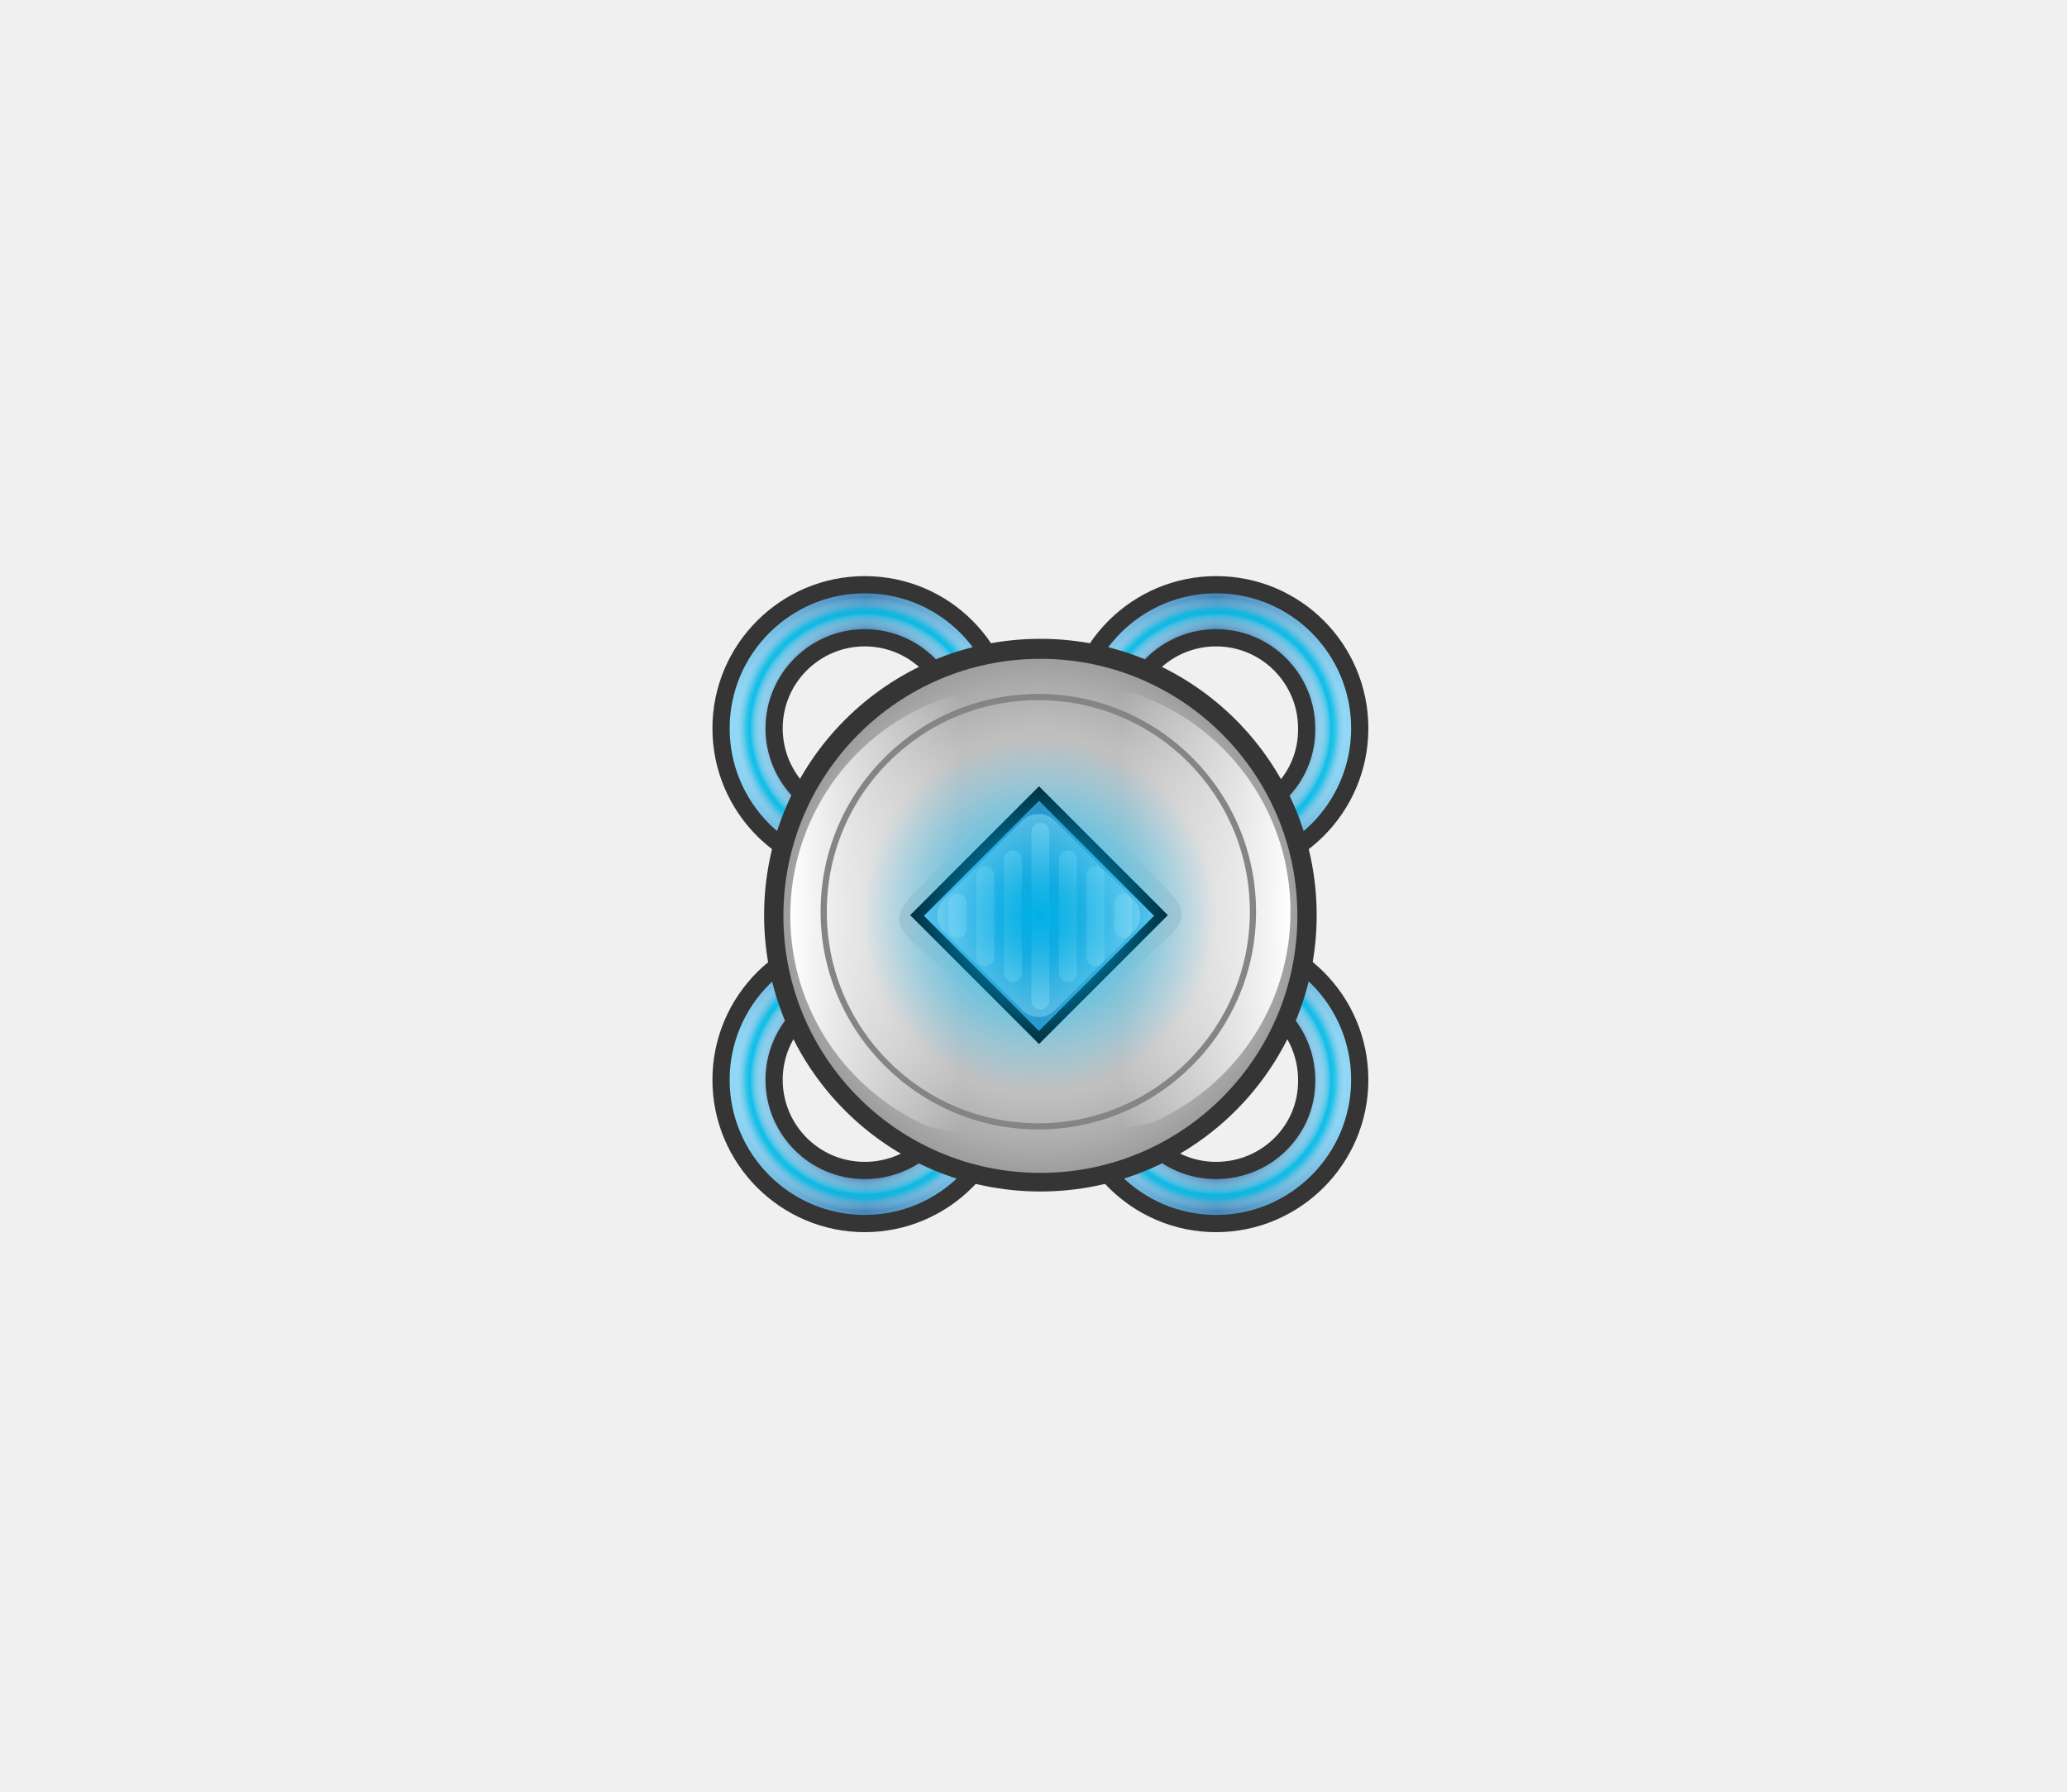
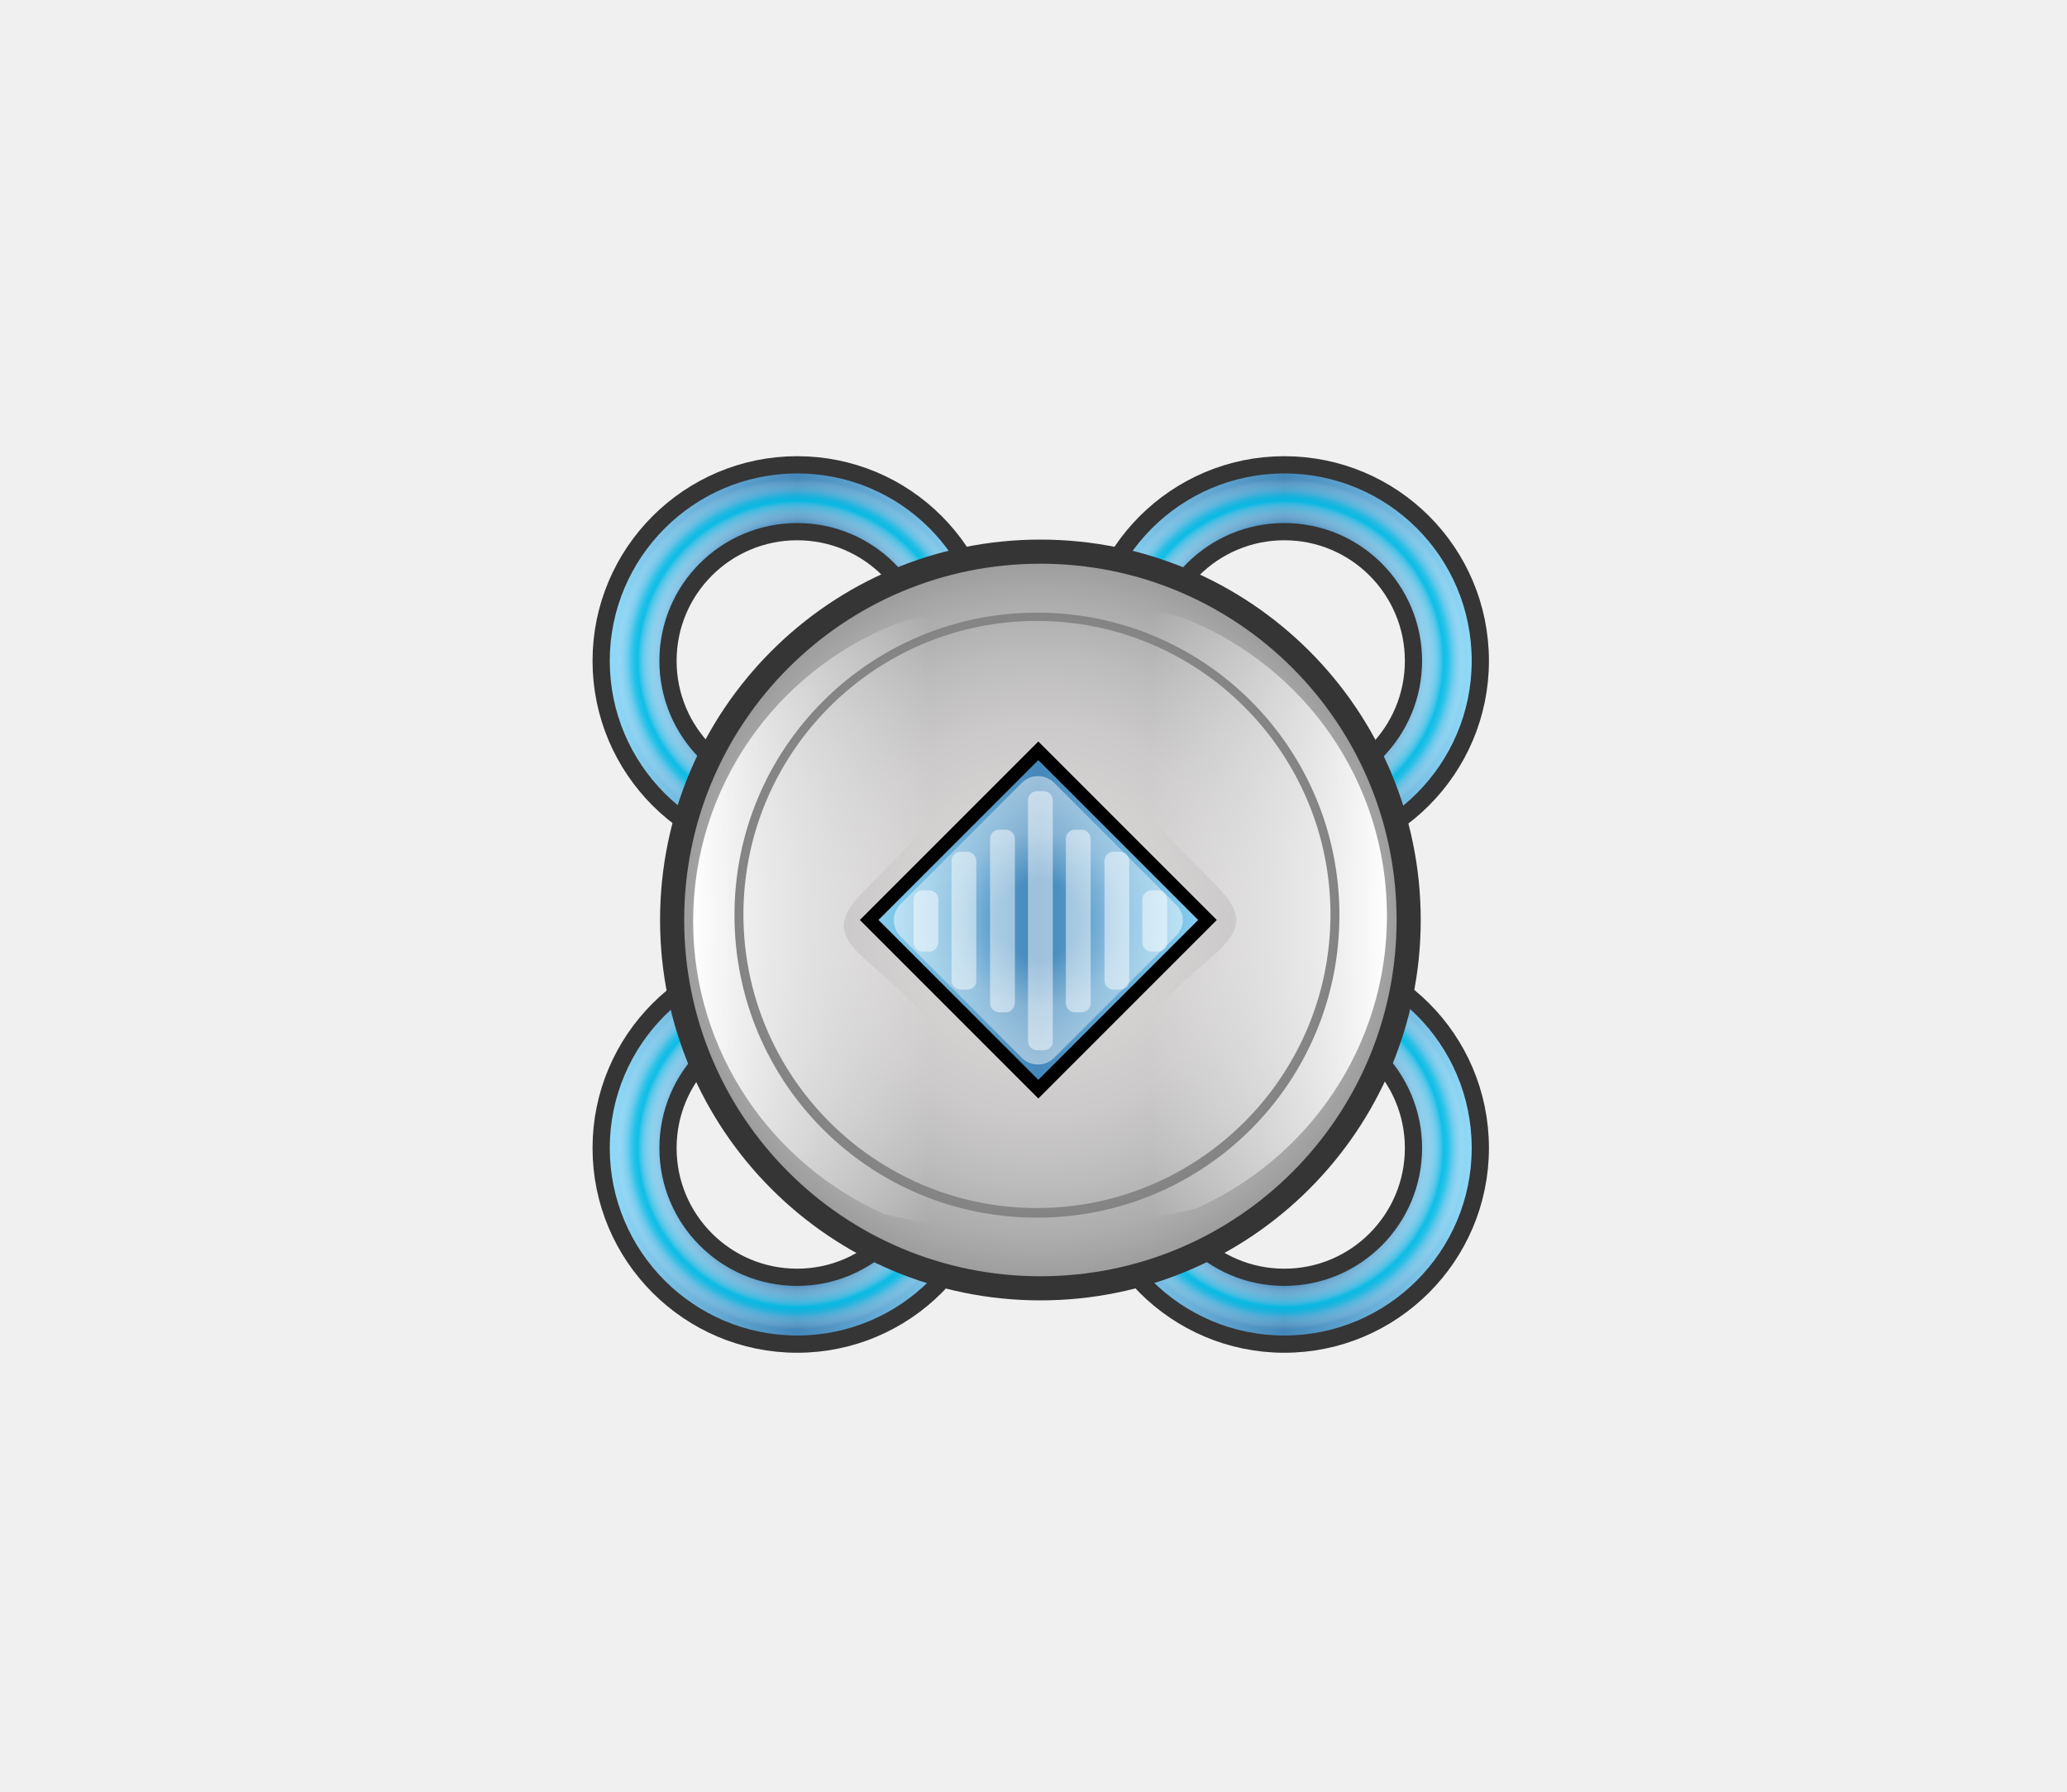
<svg xmlns="http://www.w3.org/2000/svg" version="1.0" id="Calque_126" x="0px" y="0px" width="300px" height="260px" viewBox="0 0 300 260" style="enable-background:new 0 0 300 260;" xml:space="preserve">
  <style type="text/css">
	.st0{fill:none;stroke:#353535;stroke-width:5;stroke-miterlimit:10;}
	.st1{display:none;fill:none;stroke:#FFFFFF;stroke-width:2;stroke-miterlimit:10;}
	.st2{fill:url(#XMLID_2_);}
	.st3{fill:url(#XMLID_3_);}
	.st4{fill:url(#XMLID_4_);}
	.st5{fill:url(#XMLID_5_);}
	.st6{fill:url(#XMLID_6_);}
	.st7{fill:url(#XMLID_7_);}
	.st8{fill:url(#XMLID_8_);}
	.st9{fill:url(#XMLID_9_);}
- 	.st10{fill:none;stroke:#353535;stroke-width:3;stroke-miterlimit:10;}
+ 	.st10{fill:none;stroke:#353535;stroke-width:7;stroke-miterlimit:10;}
	.st11{fill:url(#XMLID_10_);}
	.st12{opacity:0.5;fill:url(#XMLID_11_);}
	.st13{fill:url(#XMLID_12_);}
	.st14{fill:url(#XMLID_13_);}
	.st15{fill:url(#XMLID_14_);}
	.st16{fill:url(#XMLID_15_);}
	.st17{opacity:0.48;fill:#FFFFFF;}
- 	.st18{fill:url(#XMLID_16_);}
+ 	.st18{display:none;fill:url(#XMLID_16_);}
</style>
  <g id="Calque_132">
    <g id="Calque_129">
-       <path id="XMLID_735_" class="st0" d="M176.5,86.1c-10.8,0-19.6,8.8-19.6,19.6c0,10.8,8.8,19.6,19.6,19.6    c10.8,0,19.6-8.8,19.6-19.6C196.1,94.9,187.4,86.1,176.5,86.1z M176.5,120.1c-8,0-14.4-6.5-14.4-14.4c0-8,6.5-14.4,14.4-14.4    c8,0,14.4,6.5,14.4,14.4C191,113.7,184.5,120.1,176.5,120.1z" />
-       <path id="XMLID_317_" class="st1" d="M176.5,86.1c-10.8,0-19.6,8.8-19.6,19.6c0,10.8,8.8,19.6,19.6,19.6    c10.8,0,19.6-8.8,19.6-19.6C196.1,94.9,187.4,86.1,176.5,86.1z M176.5,120.1c-8,0-14.4-6.5-14.4-14.4c0-8,6.5-14.4,14.4-14.4    c8,0,14.4,6.5,14.4,14.4C191,113.7,184.5,120.1,176.5,120.1z" />
-       <linearGradient id="XMLID_2_" gradientUnits="userSpaceOnUse" x1="156.958" y1="105.681" x2="196.125" y2="105.681">
+       <path id="XMLID_735_" class="st0" d="M186.4,68.7c-15,0-27.2,12.2-27.2,27.2c0,15,12.2,27.2,27.2,27.2c15,0,27.2-12.2,27.2-27.2    C213.6,80.8,201.4,68.7,186.4,68.7z M186.4,115.9c-11.1,0-20-9-20-20c0-11.1,9-20,20-20c11.1,0,20,9,20,20    C206.4,106.9,197.5,115.9,186.4,115.9z" />
+       <path id="XMLID_317_" class="st1" d="M186.4,68.7c-15,0-27.2,12.2-27.2,27.2c0,15,12.2,27.2,27.2,27.2c15,0,27.2-12.2,27.2-27.2    C213.6,80.8,201.4,68.7,186.4,68.7z M186.4,115.9c-11.1,0-20-9-20-20c0-11.1,9-20,20-20c11.1,0,20,9,20,20    C206.4,106.9,197.5,115.9,186.4,115.9z" />
+       <linearGradient id="XMLID_2_" gradientUnits="userSpaceOnUse" x1="159.245" y1="95.822" x2="213.556" y2="95.822">
        <stop offset="0" style="stop-color:#90D9F8" />
        <stop offset="0.5" style="stop-color:#4487BA" />
        <stop offset="1" style="stop-color:#90D9F8" />
      </linearGradient>
-       <path id="XMLID_736_" class="st2" d="M176.5,86.1c-10.8,0-19.6,8.8-19.6,19.6c0,10.8,8.8,19.6,19.6,19.6    c10.8,0,19.6-8.8,19.6-19.6C196.1,94.9,187.4,86.1,176.5,86.1z M176.5,120.1c-8,0-14.4-6.5-14.4-14.4c0-8,6.5-14.4,14.4-14.4    c8,0,14.4,6.5,14.4,14.4C191,113.7,184.5,120.1,176.5,120.1z" />
-       <radialGradient id="XMLID_3_" cx="176.542" cy="105.681" r="19.584" gradientUnits="userSpaceOnUse">
+       <path id="XMLID_736_" class="st2" d="M186.4,68.7c-15,0-27.2,12.2-27.2,27.2c0,15,12.2,27.2,27.2,27.2c15,0,27.2-12.2,27.2-27.2    C213.6,80.8,201.4,68.7,186.4,68.7z M186.4,115.9c-11.1,0-20-9-20-20c0-11.1,9-20,20-20c11.1,0,20,9,20,20    C206.4,106.9,197.5,115.9,186.4,115.9z" />
+       <radialGradient id="XMLID_3_" cx="186.401" cy="95.822" r="27.155" gradientUnits="userSpaceOnUse">
        <stop offset="0.729" style="stop-color:#FFFFFF;stop-opacity:3.416718e-002" />
        <stop offset="0.78" style="stop-color:#A5DEF2;stop-opacity:0.396" />
        <stop offset="0.83" style="stop-color:#42C6E9;stop-opacity:0.741" />
        <stop offset="0.852" style="stop-color:#00BDE6;stop-opacity:0.9" />
        <stop offset="0.871" style="stop-color:#00BEE6;stop-opacity:0.759" />
        <stop offset="0.888" style="stop-color:#18C2E8;stop-opacity:0.627" />
        <stop offset="0.905" style="stop-color:#4CC7EA;stop-opacity:0.498" />
        <stop offset="0.922" style="stop-color:#73CFED;stop-opacity:0.371" />
        <stop offset="0.938" style="stop-color:#9CDBF1;stop-opacity:0.246" />
        <stop offset="0.954" style="stop-color:#C9EAF6;stop-opacity:0.123" />
        <stop offset="0.97" style="stop-color:#FEFFFF;stop-opacity:1.985490e-003" />
        <stop offset="0.97" style="stop-color:#FFFFFF;stop-opacity:9.124206e-004" />
      </radialGradient>
-       <path id="XMLID_726_" class="st3" d="M176.5,86.1c-10.8,0-19.6,8.8-19.6,19.6c0,10.8,8.8,19.6,19.6,19.6    c10.8,0,19.6-8.8,19.6-19.6C196.1,94.9,187.4,86.1,176.5,86.1z M176.5,120.1c-8,0-14.4-6.5-14.4-14.4c0-8,6.5-14.4,14.4-14.4    c8,0,14.4,6.5,14.4,14.4C191,113.7,184.5,120.1,176.5,120.1z" />
+       <path id="XMLID_726_" class="st3" d="M186.4,68.7c-15,0-27.2,12.2-27.2,27.2c0,15,12.2,27.2,27.2,27.2c15,0,27.2-12.2,27.2-27.2    C213.6,80.8,201.4,68.7,186.4,68.7z M186.4,115.9c-11.1,0-20-9-20-20c0-11.1,9-20,20-20c11.1,0,20,9,20,20    C206.4,106.9,197.5,115.9,186.4,115.9z" />
    </g>
    <g id="Calque_129_-_copie_4">
-       <path id="XMLID_825_" class="st0" d="M176.5,137.1c-10.8,0-19.6,8.8-19.6,19.6c0,10.8,8.8,19.6,19.6,19.6    c10.8,0,19.6-8.8,19.6-19.6C196.1,145.9,187.4,137.1,176.5,137.1z M176.5,171.1c-8,0-14.4-6.5-14.4-14.4c0-8,6.5-14.4,14.4-14.4    c8,0,14.4,6.5,14.4,14.4C191,164.7,184.5,171.1,176.5,171.1z" />
-       <path id="XMLID_596_" class="st1" d="M176.5,137.1c-10.8,0-19.6,8.8-19.6,19.6c0,10.8,8.8,19.6,19.6,19.6    c10.8,0,19.6-8.8,19.6-19.6C196.1,145.9,187.4,137.1,176.5,137.1z M176.5,171.1c-8,0-14.4-6.5-14.4-14.4c0-8,6.5-14.4,14.4-14.4    c8,0,14.4,6.5,14.4,14.4C191,164.7,184.5,171.1,176.5,171.1z" />
-       <linearGradient id="XMLID_4_" gradientUnits="userSpaceOnUse" x1="156.958" y1="156.681" x2="196.125" y2="156.681">
+       <path id="XMLID_825_" class="st0" d="M186.4,139.4c-15,0-27.2,12.2-27.2,27.2c0,15,12.2,27.2,27.2,27.2c15,0,27.2-12.2,27.2-27.2    C213.6,151.5,201.4,139.4,186.4,139.4z M186.4,186.6c-11.1,0-20-9-20-20c0-11.1,9-20,20-20c11.1,0,20,9,20,20    C206.4,177.6,197.5,186.6,186.4,186.6z" />
+       <path id="XMLID_596_" class="st1" d="M186.4,139.4c-15,0-27.2,12.2-27.2,27.2c0,15,12.2,27.2,27.2,27.2c15,0,27.2-12.2,27.2-27.2    C213.6,151.5,201.4,139.4,186.4,139.4z M186.4,186.6c-11.1,0-20-9-20-20c0-11.1,9-20,20-20c11.1,0,20,9,20,20    C206.4,177.6,197.5,186.6,186.4,186.6z" />
+       <linearGradient id="XMLID_4_" gradientUnits="userSpaceOnUse" x1="159.245" y1="166.54" x2="213.556" y2="166.54">
        <stop offset="0" style="stop-color:#90D9F8" />
        <stop offset="0.5" style="stop-color:#4487BA" />
        <stop offset="1" style="stop-color:#90D9F8" />
      </linearGradient>
-       <path id="XMLID_364_" class="st4" d="M176.5,137.1c-10.8,0-19.6,8.8-19.6,19.6c0,10.8,8.8,19.6,19.6,19.6    c10.8,0,19.6-8.8,19.6-19.6C196.1,145.9,187.4,137.1,176.5,137.1z M176.5,171.1c-8,0-14.4-6.5-14.4-14.4c0-8,6.5-14.4,14.4-14.4    c8,0,14.4,6.5,14.4,14.4C191,164.7,184.5,171.1,176.5,171.1z" />
-       <radialGradient id="XMLID_5_" cx="176.542" cy="156.681" r="19.584" gradientUnits="userSpaceOnUse">
+       <path id="XMLID_364_" class="st4" d="M186.4,139.4c-15,0-27.2,12.2-27.2,27.2c0,15,12.2,27.2,27.2,27.2c15,0,27.2-12.2,27.2-27.2    C213.6,151.5,201.4,139.4,186.4,139.4z M186.4,186.6c-11.1,0-20-9-20-20c0-11.1,9-20,20-20c11.1,0,20,9,20,20    C206.4,177.6,197.5,186.6,186.4,186.6z" />
+       <radialGradient id="XMLID_5_" cx="186.401" cy="166.54" r="27.155" gradientUnits="userSpaceOnUse">
        <stop offset="0.729" style="stop-color:#FFFFFF;stop-opacity:3.416718e-002" />
        <stop offset="0.78" style="stop-color:#A5DEF2;stop-opacity:0.396" />
        <stop offset="0.83" style="stop-color:#42C6E9;stop-opacity:0.741" />
        <stop offset="0.852" style="stop-color:#00BDE6;stop-opacity:0.9" />
        <stop offset="0.871" style="stop-color:#00BEE6;stop-opacity:0.759" />
        <stop offset="0.888" style="stop-color:#18C2E8;stop-opacity:0.627" />
        <stop offset="0.905" style="stop-color:#4CC7EA;stop-opacity:0.498" />
        <stop offset="0.922" style="stop-color:#73CFED;stop-opacity:0.371" />
        <stop offset="0.938" style="stop-color:#9CDBF1;stop-opacity:0.246" />
        <stop offset="0.954" style="stop-color:#C9EAF6;stop-opacity:0.123" />
        <stop offset="0.97" style="stop-color:#FEFFFF;stop-opacity:1.985490e-003" />
        <stop offset="0.97" style="stop-color:#FFFFFF;stop-opacity:9.124206e-004" />
      </radialGradient>
-       <path id="XMLID_320_" class="st5" d="M176.5,137.1c-10.8,0-19.6,8.8-19.6,19.6c0,10.8,8.8,19.6,19.6,19.6    c10.8,0,19.6-8.8,19.6-19.6C196.1,145.9,187.4,137.1,176.5,137.1z M176.5,171.1c-8,0-14.4-6.5-14.4-14.4c0-8,6.5-14.4,14.4-14.4    c8,0,14.4,6.5,14.4,14.4C191,164.7,184.5,171.1,176.5,171.1z" />
+       <path id="XMLID_320_" class="st5" d="M186.4,139.4c-15,0-27.2,12.2-27.2,27.2c0,15,12.2,27.2,27.2,27.2c15,0,27.2-12.2,27.2-27.2    C213.6,151.5,201.4,139.4,186.4,139.4z M186.4,186.6c-11.1,0-20-9-20-20c0-11.1,9-20,20-20c11.1,0,20,9,20,20    C206.4,177.6,197.5,186.6,186.4,186.6z" />
    </g>
  </g>
  <g id="Calque_132_-_copie">
    <g id="Calque_129_-_copie">
-       <path id="XMLID_855_" class="st0" d="M125.5,86.1c-10.8,0-19.6,8.8-19.6,19.6c0,10.8,8.8,19.6,19.6,19.6    c10.8,0,19.6-8.8,19.6-19.6C145.1,94.9,136.4,86.1,125.5,86.1z M125.5,120.1c-8,0-14.4-6.5-14.4-14.4c0-8,6.5-14.4,14.4-14.4    c8,0,14.4,6.5,14.4,14.4C140,113.7,133.5,120.1,125.5,120.1z" />
-       <path id="XMLID_852_" class="st1" d="M125.5,86.1c-10.8,0-19.6,8.8-19.6,19.6c0,10.8,8.8,19.6,19.6,19.6    c10.8,0,19.6-8.8,19.6-19.6C145.1,94.9,136.4,86.1,125.5,86.1z M125.5,120.1c-8,0-14.4-6.5-14.4-14.4c0-8,6.5-14.4,14.4-14.4    c8,0,14.4,6.5,14.4,14.4C140,113.7,133.5,120.1,125.5,120.1z" />
-       <linearGradient id="XMLID_6_" gradientUnits="userSpaceOnUse" x1="105.958" y1="105.681" x2="145.125" y2="105.681">
+       <path id="XMLID_855_" class="st0" d="M115.7,68.7c-15,0-27.2,12.2-27.2,27.2c0,15,12.2,27.2,27.2,27.2c15,0,27.2-12.2,27.2-27.2    C142.8,80.8,130.7,68.7,115.7,68.7z M115.7,115.9c-11.1,0-20-9-20-20c0-11.1,9-20,20-20c11.1,0,20,9,20,20    C135.7,106.9,126.7,115.9,115.7,115.9z" />
+       <path id="XMLID_852_" class="st1" d="M115.7,68.7c-15,0-27.2,12.2-27.2,27.2c0,15,12.2,27.2,27.2,27.2c15,0,27.2-12.2,27.2-27.2    C142.8,80.8,130.7,68.7,115.7,68.7z M115.7,115.9c-11.1,0-20-9-20-20c0-11.1,9-20,20-20c11.1,0,20,9,20,20    C135.7,106.9,126.7,115.9,115.7,115.9z" />
+       <linearGradient id="XMLID_6_" gradientUnits="userSpaceOnUse" x1="88.528" y1="95.822" x2="142.838" y2="95.822">
        <stop offset="0" style="stop-color:#90D9F8" />
        <stop offset="0.5" style="stop-color:#4487BA" />
        <stop offset="1" style="stop-color:#90D9F8" />
      </linearGradient>
-       <path id="XMLID_849_" class="st6" d="M125.5,86.1c-10.8,0-19.6,8.8-19.6,19.6c0,10.8,8.8,19.6,19.6,19.6    c10.8,0,19.6-8.8,19.6-19.6C145.1,94.9,136.4,86.1,125.5,86.1z M125.5,120.1c-8,0-14.4-6.5-14.4-14.4c0-8,6.5-14.4,14.4-14.4    c8,0,14.4,6.5,14.4,14.4C140,113.7,133.5,120.1,125.5,120.1z" />
-       <radialGradient id="XMLID_7_" cx="125.542" cy="105.681" r="19.584" gradientUnits="userSpaceOnUse">
+       <path id="XMLID_849_" class="st6" d="M115.7,68.7c-15,0-27.2,12.2-27.2,27.2c0,15,12.2,27.2,27.2,27.2c15,0,27.2-12.2,27.2-27.2    C142.8,80.8,130.7,68.7,115.7,68.7z M115.7,115.9c-11.1,0-20-9-20-20c0-11.1,9-20,20-20c11.1,0,20,9,20,20    C135.7,106.9,126.7,115.9,115.7,115.9z" />
+       <radialGradient id="XMLID_7_" cx="115.683" cy="95.822" r="27.155" gradientUnits="userSpaceOnUse">
        <stop offset="0.729" style="stop-color:#FFFFFF;stop-opacity:3.416718e-002" />
        <stop offset="0.78" style="stop-color:#A5DEF2;stop-opacity:0.396" />
        <stop offset="0.83" style="stop-color:#42C6E9;stop-opacity:0.741" />
        <stop offset="0.852" style="stop-color:#00BDE6;stop-opacity:0.9" />
        <stop offset="0.871" style="stop-color:#00BEE6;stop-opacity:0.759" />
        <stop offset="0.888" style="stop-color:#18C2E8;stop-opacity:0.627" />
        <stop offset="0.905" style="stop-color:#4CC7EA;stop-opacity:0.498" />
        <stop offset="0.922" style="stop-color:#73CFED;stop-opacity:0.371" />
        <stop offset="0.938" style="stop-color:#9CDBF1;stop-opacity:0.246" />
        <stop offset="0.954" style="stop-color:#C9EAF6;stop-opacity:0.123" />
        <stop offset="0.97" style="stop-color:#FEFFFF;stop-opacity:1.985490e-003" />
        <stop offset="0.97" style="stop-color:#FFFFFF;stop-opacity:9.124206e-004" />
      </radialGradient>
-       <path id="XMLID_846_" class="st7" d="M125.5,86.1c-10.8,0-19.6,8.8-19.6,19.6c0,10.8,8.8,19.6,19.6,19.6    c10.8,0,19.6-8.8,19.6-19.6C145.1,94.9,136.4,86.1,125.5,86.1z M125.5,120.1c-8,0-14.4-6.5-14.4-14.4c0-8,6.5-14.4,14.4-14.4    c8,0,14.4,6.5,14.4,14.4C140,113.7,133.5,120.1,125.5,120.1z" />
+       <path id="XMLID_846_" class="st7" d="M115.7,68.7c-15,0-27.2,12.2-27.2,27.2c0,15,12.2,27.2,27.2,27.2c15,0,27.2-12.2,27.2-27.2    C142.8,80.8,130.7,68.7,115.7,68.7z M115.7,115.9c-11.1,0-20-9-20-20c0-11.1,9-20,20-20c11.1,0,20,9,20,20    C135.7,106.9,126.7,115.9,115.7,115.9z" />
    </g>
    <g id="Calque_129_-_copie_5">
-       <path id="XMLID_868_" class="st0" d="M125.5,137.1c-10.8,0-19.6,8.8-19.6,19.6c0,10.8,8.8,19.6,19.6,19.6    c10.8,0,19.6-8.8,19.6-19.6C145.1,145.9,136.4,137.1,125.5,137.1z M125.5,171.1c-8,0-14.4-6.5-14.4-14.4c0-8,6.5-14.4,14.4-14.4    c8,0,14.4,6.5,14.4,14.4C140,164.7,133.5,171.1,125.5,171.1z" />
-       <path id="XMLID_865_" class="st1" d="M125.5,137.1c-10.8,0-19.6,8.8-19.6,19.6c0,10.8,8.8,19.6,19.6,19.6    c10.8,0,19.6-8.8,19.6-19.6C145.1,145.9,136.4,137.1,125.5,137.1z M125.5,171.1c-8,0-14.4-6.5-14.4-14.4c0-8,6.5-14.4,14.4-14.4    c8,0,14.4,6.5,14.4,14.4C140,164.7,133.5,171.1,125.5,171.1z" />
-       <linearGradient id="XMLID_8_" gradientUnits="userSpaceOnUse" x1="105.958" y1="156.681" x2="145.125" y2="156.681">
+       <path id="XMLID_868_" class="st0" d="M115.7,139.4c-15,0-27.2,12.2-27.2,27.2c0,15,12.2,27.2,27.2,27.2c15,0,27.2-12.2,27.2-27.2    C142.8,151.5,130.7,139.4,115.7,139.4z M115.7,186.6c-11.1,0-20-9-20-20c0-11.1,9-20,20-20c11.1,0,20,9,20,20    C135.7,177.6,126.7,186.6,115.7,186.6z" />
+       <path id="XMLID_865_" class="st1" d="M115.7,139.4c-15,0-27.2,12.2-27.2,27.2c0,15,12.2,27.2,27.2,27.2c15,0,27.2-12.2,27.2-27.2    C142.8,151.5,130.7,139.4,115.7,139.4z M115.7,186.6c-11.1,0-20-9-20-20c0-11.1,9-20,20-20c11.1,0,20,9,20,20    C135.7,177.6,126.7,186.6,115.7,186.6z" />
+       <linearGradient id="XMLID_8_" gradientUnits="userSpaceOnUse" x1="88.528" y1="166.54" x2="142.838" y2="166.54">
        <stop offset="0" style="stop-color:#90D9F8" />
        <stop offset="0.5" style="stop-color:#4487BA" />
        <stop offset="1" style="stop-color:#90D9F8" />
      </linearGradient>
-       <path id="XMLID_862_" class="st8" d="M125.5,137.1c-10.8,0-19.6,8.8-19.6,19.6c0,10.8,8.8,19.6,19.6,19.6    c10.8,0,19.6-8.8,19.6-19.6C145.1,145.9,136.4,137.1,125.5,137.1z M125.5,171.1c-8,0-14.4-6.5-14.4-14.4c0-8,6.5-14.4,14.4-14.4    c8,0,14.4,6.5,14.4,14.4C140,164.7,133.5,171.1,125.5,171.1z" />
-       <radialGradient id="XMLID_9_" cx="125.542" cy="156.681" r="19.584" gradientUnits="userSpaceOnUse">
+       <path id="XMLID_862_" class="st8" d="M115.7,139.4c-15,0-27.2,12.2-27.2,27.2c0,15,12.2,27.2,27.2,27.2c15,0,27.2-12.2,27.2-27.2    C142.8,151.5,130.7,139.4,115.7,139.4z M115.7,186.6c-11.1,0-20-9-20-20c0-11.1,9-20,20-20c11.1,0,20,9,20,20    C135.7,177.6,126.7,186.6,115.7,186.6z" />
+       <radialGradient id="XMLID_9_" cx="115.683" cy="166.54" r="27.155" gradientUnits="userSpaceOnUse">
        <stop offset="0.729" style="stop-color:#FFFFFF;stop-opacity:3.416718e-002" />
        <stop offset="0.78" style="stop-color:#A5DEF2;stop-opacity:0.396" />
        <stop offset="0.83" style="stop-color:#42C6E9;stop-opacity:0.741" />
        <stop offset="0.852" style="stop-color:#00BDE6;stop-opacity:0.9" />
        <stop offset="0.871" style="stop-color:#00BEE6;stop-opacity:0.759" />
        <stop offset="0.888" style="stop-color:#18C2E8;stop-opacity:0.627" />
        <stop offset="0.905" style="stop-color:#4CC7EA;stop-opacity:0.498" />
        <stop offset="0.922" style="stop-color:#73CFED;stop-opacity:0.371" />
        <stop offset="0.938" style="stop-color:#9CDBF1;stop-opacity:0.246" />
        <stop offset="0.954" style="stop-color:#C9EAF6;stop-opacity:0.123" />
        <stop offset="0.97" style="stop-color:#FEFFFF;stop-opacity:1.985490e-003" />
        <stop offset="0.97" style="stop-color:#FFFFFF;stop-opacity:9.124206e-004" />
      </radialGradient>
-       <path id="XMLID_859_" class="st9" d="M125.5,137.1c-10.8,0-19.6,8.8-19.6,19.6c0,10.8,8.8,19.6,19.6,19.6    c10.8,0,19.6-8.8,19.6-19.6C145.1,145.9,136.4,137.1,125.5,137.1z M125.5,171.1c-8,0-14.4-6.5-14.4-14.4c0-8,6.5-14.4,14.4-14.4    c8,0,14.4,6.5,14.4,14.4C140,164.7,133.5,171.1,125.5,171.1z" />
+       <path id="XMLID_859_" class="st9" d="M115.7,139.4c-15,0-27.2,12.2-27.2,27.2c0,15,12.2,27.2,27.2,27.2c15,0,27.2-12.2,27.2-27.2    C142.8,151.5,130.7,139.4,115.7,139.4z M115.7,186.6c-11.1,0-20-9-20-20c0-11.1,9-20,20-20c11.1,0,20,9,20,20    C135.7,177.6,126.7,186.6,115.7,186.6z" />
    </g>
  </g>
  <g id="Calque_133">
-     <circle id="XMLID_278_" class="st10" cx="151" cy="132.8" r="38.6" />
+     <circle id="XMLID_278_" class="st10" cx="151" cy="133.5" r="51.7" />
  </g>
  <g id="factory">
-     <linearGradient id="XMLID_10_" gradientUnits="userSpaceOnUse" x1="131.261" y1="132.841" x2="170.3" y2="132.841">
+     <linearGradient id="XMLID_10_" gradientUnits="userSpaceOnUse" x1="123.613" y1="133.483" x2="177.745" y2="133.483">
      <stop offset="0" style="stop-color:#90D9F8" />
      <stop offset="0.5" style="stop-color:#4487BA" />
      <stop offset="1" style="stop-color:#90D9F8" />
    </linearGradient>
-     <rect id="XMLID_119_" x="131.3" y="113.3" class="st11" width="39" height="39" />
-     <radialGradient id="XMLID_11_" cx="150.78" cy="132.841" r="14.737" gradientUnits="userSpaceOnUse">
+     <rect id="XMLID_119_" x="123.6" y="106.4" class="st11" width="54.1" height="54.1" />
+     <radialGradient id="XMLID_11_" cx="150.679" cy="133.483" r="20.968" gradientUnits="userSpaceOnUse">
      <stop offset="0.269" style="stop-color:#FFFFFF;stop-opacity:0" />
      <stop offset="0.611" style="stop-color:#FFFFFF;stop-opacity:0.651" />
      <stop offset="1" style="stop-color:#FFFFFF;stop-opacity:0.95" />
    </radialGradient>
-     <path id="XMLID_117_" class="st12" d="M164.5,135.2l-11.4,11.4c-1.3,1.3-3.4,1.3-4.7,0L137,135.2c-1.3-1.3-1.3-3.4,0-4.7l11.4-11.4   c1.3-1.3,3.4-1.3,4.7,0l11.4,11.4C165.8,131.8,165.8,133.9,164.5,135.2z" />
-     <path id="XMLID_125_" d="M151,99.4c-18.4,0-33.4,15-33.4,33.4c0,18.4,15,33.4,33.4,33.4c18.4,0,33.4-15,33.4-33.4   C184.4,114.4,169.5,99.4,151,99.4z M150.8,149.6l-16.7-16.7l16.7-16.7l16.7,16.7L150.8,149.6z" />
-     <radialGradient id="XMLID_12_" cx="151.016" cy="132.841" r="37.282" gradientUnits="userSpaceOnUse">
+     <path id="XMLID_117_" class="st12" d="M170.7,135.8L153,153.5c-1.3,1.3-3.4,1.3-4.7,0l-17.6-17.6c-1.3-1.3-1.3-3.4,0-4.7l17.6-17.6   c1.3-1.3,3.4-1.3,4.7,0l17.6,17.6C172,132.4,172,134.5,170.7,135.8z" />
+     <path id="XMLID_125_" d="M151,87.2c-25.6,0-46.3,20.7-46.3,46.3c0,25.6,20.7,46.3,46.3,46.3c25.6,0,46.3-20.7,46.3-46.3   C197.3,107.9,176.6,87.2,151,87.2z M150.7,156.7l-23.2-23.2l23.2-23.2l23.2,23.2L150.7,156.7z" />
+     <radialGradient id="XMLID_12_" cx="151.006" cy="133.483" r="51.697" gradientUnits="userSpaceOnUse">
      <stop offset="0" style="stop-color:#D6D5D5" />
      <stop offset="0.321" style="stop-color:#D4D3D2" />
      <stop offset="0.542" style="stop-color:#CCCACA" />
      <stop offset="0.732" style="stop-color:#BEBDBD" />
      <stop offset="0.903" style="stop-color:#ACABAB" />
      <stop offset="1" style="stop-color:#9F9E9E" />
    </radialGradient>
-     <path id="XMLID_124_" class="st13" d="M151,95.6c-20.6,0-37.3,16.7-37.3,37.3c0,20.6,16.7,37.3,37.3,37.3   c20.6,0,37.3-16.7,37.3-37.3C188.3,112.3,171.6,95.6,151,95.6z M150.8,151.5l-18.7-18.7l18.7-18.7l18.7,18.7L150.8,151.5z" />
-     <linearGradient id="XMLID_13_" gradientUnits="userSpaceOnUse" x1="114.615" y1="132.897" x2="151.924" y2="132.897">
+     <path id="XMLID_124_" class="st13" d="M151,81.8c-28.6,0-51.7,23.1-51.7,51.7c0,28.6,23.1,51.7,51.7,51.7   c28.6,0,51.7-23.1,51.7-51.7C202.7,104.9,179.6,81.8,151,81.8z M150.7,159.4l-25.9-25.9l25.9-25.9l25.9,25.9L150.7,159.4z" />
+     <linearGradient id="XMLID_13_" gradientUnits="userSpaceOnUse" x1="100.532" y1="133.561" x2="152.266" y2="133.561">
      <stop offset="0" style="stop-color:#FFFFFF" />
      <stop offset="0.665" style="stop-color:#FFFFFF;stop-opacity:0" />
    </linearGradient>
-     <path id="XMLID_832_" class="st14" d="M151.7,161.2c0.9-4.2-0.5-6.7-3.6-9.7l-0.9-0.5l-10.3-10.3c-4.8-4.8-9.1-6.2-4.3-11l14.6-15   l0,0c2.8-2.7,4.8-5.3,4.3-9.1c-1.1-7.3-3.1-4.7-11.5-4.6c-1.5,0-3,0.3-4.4,0.9c-12.3,4.9-20.9,17-20.9,31   c0,13.7,8.3,25.5,20.1,30.6c1.5,0.3,3,0.6,4.5,1C147.7,164.8,150.3,167.5,151.7,161.2z" />
-     <linearGradient id="XMLID_14_" gradientUnits="userSpaceOnUse" x1="473.162" y1="132.321" x2="510.471" y2="132.321" gradientTransform="matrix(-1 0 0 1 660.5129 0)">
+     <path id="XMLID_832_" class="st14" d="M151.9,172.8c1.2-5.8-0.7-9.4-5-13.4l-1.2-0.7l-14.3-14.2c-6.7-6.7-12.7-8.6-6-15.2   l20.3-20.8l0,0c3.9-3.8,6.7-7.3,5.9-12.7c-1.5-10.1-4.3-6.5-15.9-6.3c-2.1,0-4.2,0.4-6.1,1.2c-17,6.9-29,23.5-29,43   c0,19,11.5,35.3,27.8,42.5c2.1,0.5,4.1,0.9,6.2,1.3C146.4,177.8,150,181.6,151.9,172.8z" />
+     <linearGradient id="XMLID_14_" gradientUnits="userSpaceOnUse" x1="459.124" y1="132.762" x2="510.858" y2="132.762" gradientTransform="matrix(-1 0 0 1 660.5129 0)">
      <stop offset="0" style="stop-color:#FFFFFF" />
      <stop offset="0.665" style="stop-color:#FFFFFF;stop-opacity:0" />
    </linearGradient>
-     <path id="XMLID_131_" class="st15" d="M150.3,160.6c-0.9-4.2,0.5-6.7,3.6-9.7l0.9-0.5l10.3-10.3c4.8-4.8,9.1-6.2,4.3-11l-14.6-15   l0,0c-2.8-2.7-4.8-5.3-4.3-9.1c1.1-7.3,3.1-4.7,11.5-4.6c1.5,0,3,0.3,4.4,0.9c12.3,4.9,20.9,17,20.9,31c0,13.7-8.3,25.5-20.1,30.6   c-1.5,0.3-3,0.6-4.5,1C154.3,164.2,151.6,167,150.3,160.6z" />
-     <radialGradient id="XMLID_15_" cx="150.683" cy="132.321" r="31.649" gradientUnits="userSpaceOnUse">
+     <path id="XMLID_131_" class="st15" d="M150,172c-1.2-5.8,0.7-9.4,5-13.4l1.2-0.7l14.3-14.2c6.7-6.7,12.7-8.6,6-15.2l-20.3-20.8l0,0   c-3.9-3.8-6.7-7.3-5.9-12.7c1.5-10.1,4.3-6.5,15.9-6.3c2.1,0,4.2,0.4,6.1,1.2c17,6.9,29,23.5,29,43c0,19-11.5,35.3-27.8,42.5   c-2.1,0.5-4.1,0.9-6.2,1.3C155.5,177,151.9,180.8,150,172z" />
+     <radialGradient id="XMLID_15_" cx="150.545" cy="132.762" r="43.885" gradientUnits="userSpaceOnUse">
      <stop offset="0" style="stop-color:#959698" />
      <stop offset="0.321" style="stop-color:#959697" />
      <stop offset="0.542" style="stop-color:#939494" />
      <stop offset="0.732" style="stop-color:#8F9090" />
      <stop offset="0.903" style="stop-color:#89898A" />
      <stop offset="1" style="stop-color:#848484" />
    </radialGradient>
-     <path id="XMLID_824_" class="st16" d="M150.7,100.7c-17.5,0-31.6,14.2-31.6,31.6s14.2,31.6,31.6,31.6s31.6-14.2,31.6-31.6   S168.2,100.7,150.7,100.7z M150.7,163c-17,0-30.7-13.7-30.7-30.7s13.7-30.7,30.7-30.7s30.7,13.7,30.7,30.7S167.6,163,150.7,163z" />
+     <path id="XMLID_824_" class="st16" d="M150.5,88.9c-24.2,0-43.9,19.6-43.9,43.9s19.6,43.9,43.9,43.9s43.9-19.6,43.9-43.9   S174.8,88.9,150.5,88.9z M150.5,175.3c-23.5,0-42.6-19.1-42.6-42.6s19.1-42.6,42.6-42.6s42.6,19.1,42.6,42.6S174,175.3,150.5,175.3   z" />
    <g id="Calque_131">
-       <path id="XMLID_130_" class="st17" d="M151,146.5L151,146.5c-0.7,0-1.3-0.6-1.3-1.3v-24.5c0-0.7,0.6-1.3,1.3-1.3l0,0    c0.7,0,1.3,0.6,1.3,1.3v24.5C152.3,145.9,151.7,146.5,151,146.5z" />
-       <path id="XMLID_127_" class="st17" d="M155,142.5L155,142.5c-0.7,0-1.3-0.6-1.3-1.3v-16.5c0-0.7,0.6-1.3,1.3-1.3l0,0    c0.7,0,1.3,0.6,1.3,1.3v16.5C156.3,141.9,155.7,142.5,155,142.5z" />
-       <path id="XMLID_216_" class="st17" d="M159,140.2L159,140.2c-0.7,0-1.3-0.6-1.3-1.3V127c0-0.7,0.6-1.3,1.3-1.3l0,0    c0.7,0,1.3,0.6,1.3,1.3v11.9C160.3,139.6,159.7,140.2,159,140.2z" />
-       <path id="XMLID_275_" class="st17" d="M163,136.1L163,136.1c-0.7,0-1.3-0.6-1.3-1.3v-3.8c0-0.7,0.6-1.3,1.3-1.3l0,0    c0.7,0,1.3,0.6,1.3,1.3v3.8C164.3,135.6,163.7,136.1,163,136.1z" />
-       <path id="XMLID_118_" class="st17" d="M147,142.5L147,142.5c-0.7,0-1.3-0.6-1.3-1.3v-16.5c0-0.7,0.6-1.3,1.3-1.3l0,0    c0.7,0,1.3,0.6,1.3,1.3v16.5C148.3,141.9,147.7,142.5,147,142.5z" />
-       <path id="XMLID_120_" class="st17" d="M143,140.2L143,140.2c-0.7,0-1.3-0.6-1.3-1.3V127c0-0.7,0.6-1.3,1.3-1.3l0,0    c0.7,0,1.3,0.6,1.3,1.3v11.9C144.3,139.6,143.7,140.2,143,140.2z" />
-       <path id="XMLID_122_" class="st17" d="M139,136.1L139,136.1c-0.7,0-1.3-0.6-1.3-1.3v-3.8c0-0.7,0.6-1.3,1.3-1.3l0,0    c0.7,0,1.3,0.6,1.3,1.3v3.8C140.3,135.6,139.7,136.1,139,136.1z" />
+       <path id="XMLID_130_" class="st17" d="M151.5,152.4h-1c-0.7,0-1.3-0.6-1.3-1.3v-35c0-0.7,0.6-1.3,1.3-1.3h1c0.7,0,1.3,0.6,1.3,1.3    v35C152.8,151.9,152.2,152.4,151.5,152.4z" />
+       <path id="XMLID_127_" class="st17" d="M157,146.9h-1c-0.7,0-1.3-0.6-1.3-1.3v-23.9c0-0.7,0.6-1.3,1.3-1.3h1c0.7,0,1.3,0.6,1.3,1.3    v23.9C158.3,146.3,157.7,146.9,157,146.9z" />
+       <path id="XMLID_216_" class="st17" d="M162.6,143.6h-1c-0.7,0-1.3-0.6-1.3-1.3v-17.4c0-0.7,0.6-1.3,1.3-1.3h1    c0.7,0,1.3,0.6,1.3,1.3v17.4C163.9,143.1,163.3,143.6,162.6,143.6z" />
+       <path id="XMLID_275_" class="st17" d="M168.1,138.1h-1c-0.7,0-1.3-0.6-1.3-1.3v-6.3c0-0.7,0.6-1.3,1.3-1.3h1    c0.7,0,1.3,0.6,1.3,1.3v6.3C169.4,137.5,168.8,138.1,168.1,138.1z" />
+       <path id="XMLID_118_" class="st17" d="M146,146.9h-1c-0.7,0-1.3-0.6-1.3-1.3v-23.9c0-0.7,0.6-1.3,1.3-1.3h1c0.7,0,1.3,0.6,1.3,1.3    v23.9C147.2,146.3,146.7,146.9,146,146.9z" />
+       <path id="XMLID_120_" class="st17" d="M140.4,143.6h-1c-0.7,0-1.3-0.6-1.3-1.3v-17.4c0-0.7,0.6-1.3,1.3-1.3h1    c0.7,0,1.3,0.6,1.3,1.3v17.4C141.7,143.1,141.1,143.6,140.4,143.6z" />
+       <path id="XMLID_122_" class="st17" d="M134.9,138.1h-1c-0.7,0-1.3-0.6-1.3-1.3v-6.3c0-0.7,0.6-1.3,1.3-1.3h1    c0.7,0,1.3,0.6,1.3,1.3v6.3C136.1,137.5,135.6,138.1,134.9,138.1z" />
    </g>
-     <radialGradient id="XMLID_16_" cx="150.805" cy="132.841" r="25.737" gradientUnits="userSpaceOnUse">
+     <radialGradient id="XMLID_16_" cx="150.713" cy="133.483" r="35.687" gradientUnits="userSpaceOnUse">
      <stop offset="0" style="stop-color:#00B1E6" />
      <stop offset="6.025976e-002" style="stop-color:#00B1E7;stop-opacity:0.94" />
      <stop offset="1" style="stop-color:#00B2F0;stop-opacity:0" />
    </radialGradient>
-     <circle id="XMLID_276_" class="st18" cx="150.8" cy="132.8" r="25.7" />
+     <circle id="XMLID_276_" class="st18" cx="150.7" cy="133.5" r="35.7" />
  </g>
  <g id="Calque_124_-_copie">
</g>
</svg>
